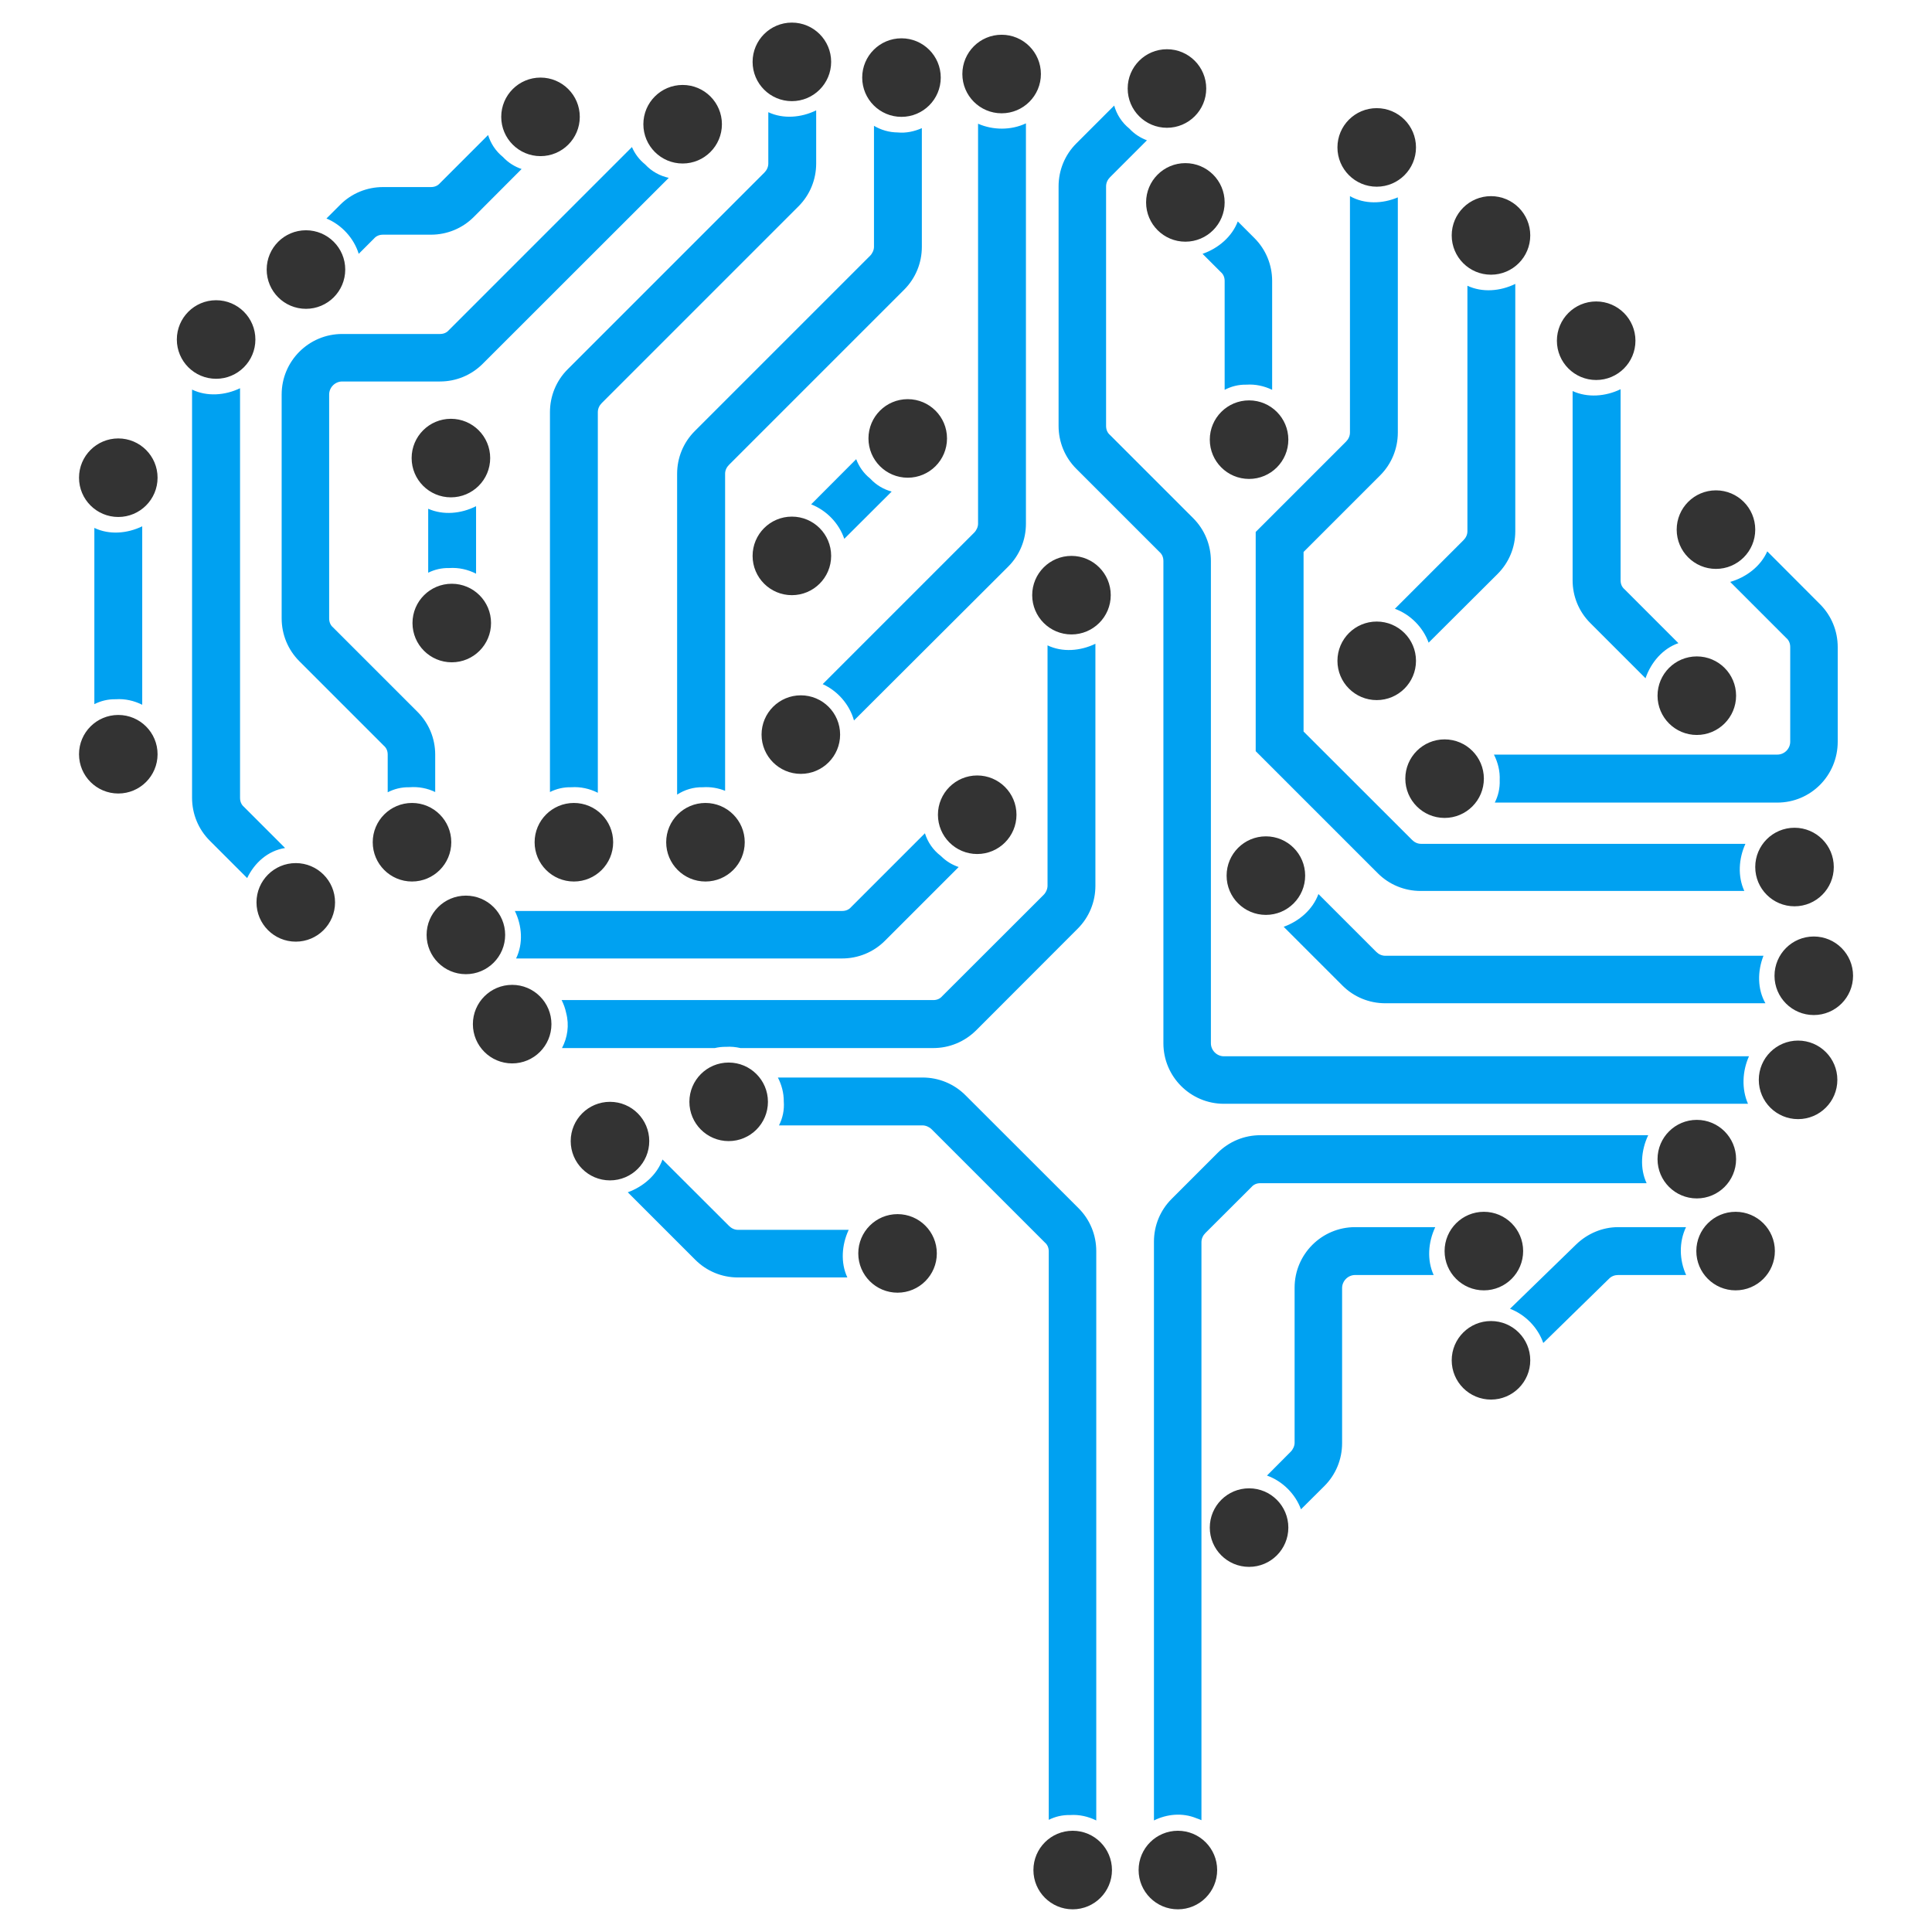
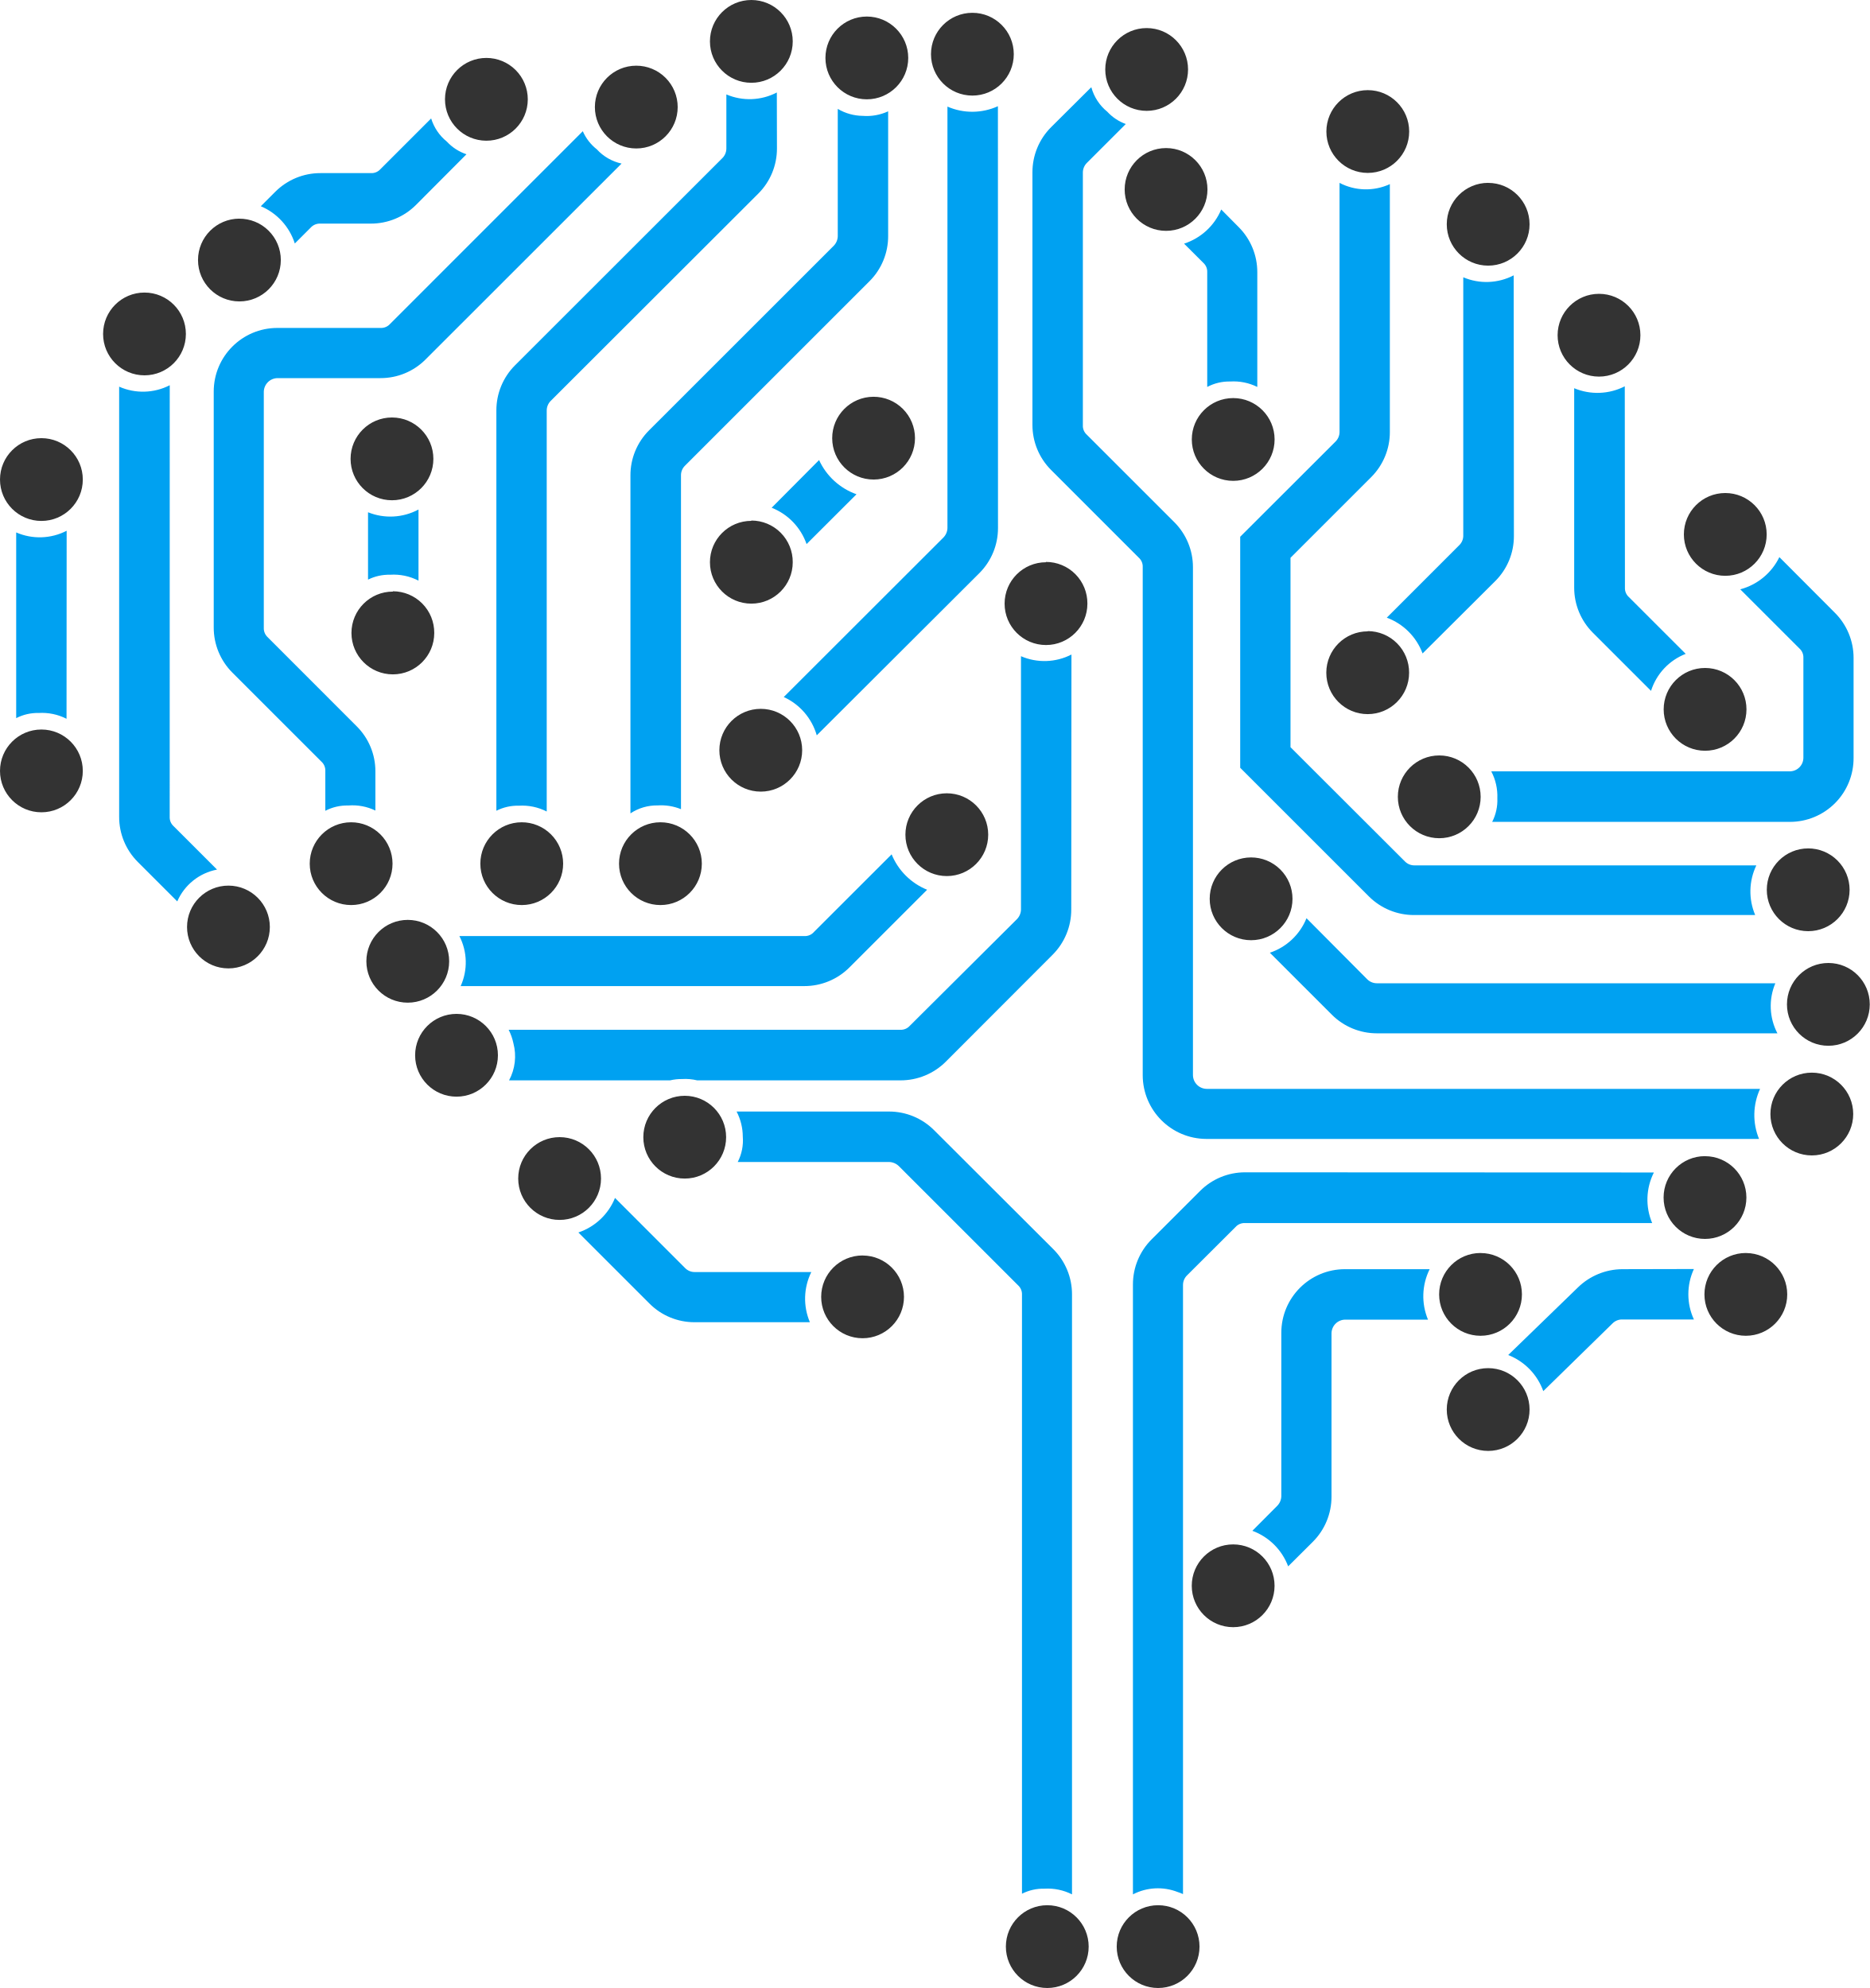
- <svg xmlns="http://www.w3.org/2000/svg" enable-background="new 0 0 515.91 728.5" height="512" id="Layer_1" version="1.1" viewBox="0 0 512 512" width="512" xml:space="preserve">
-   <defs id="defs7" />
-   <g id="g16269" transform="matrix(1.040851,0,0,1.040851,22854.966,-28729.63)">
-     <path d="m -21674.281,28076.938 -9.657,9.656 c -2.9,2.9 -4.5,6.806 -4.5,10.906 l 0,61 c 0,4.1 1.6,8.006 4.5,10.906 l 21.188,21.188 c 0.7,0.6 1,1.412 1,2.312 l 0,122.782 c 0,8.5 6.906,15.406 15.406,15.406 l 133.438,0 c -1.654,-3.759 -1.456,-8.289 0.25,-12.094 l -133.688,0 c -1.8,0 -3.312,-1.513 -3.312,-3.312 l 0,-122.782 c 0,-4.1 -1.6,-8.006 -4.5,-10.906 l -21.188,-21.188 c -0.7,-0.599 -1,-1.412 -1,-2.312 l 0,-61 c 0,-0.9 0.4,-1.713 1,-2.312 l 9.406,-9.407 c -1.637,-0.607 -3.172,-1.571 -4.468,-2.969 -1.98,-1.598 -3.237,-3.649 -3.875,-5.874 z m -75.875,1.218 c -3.82,1.872 -8.39,2.248 -12.188,0.469 l 0,13.063 c 0,0.899 -0.4,1.712 -1,2.312 l -50.094,50.094 c -2.9,2.9 -4.5,6.806 -4.5,10.906 l 0,96.719 c 1.628,-0.817 3.459,-1.268 5.438,-1.219 2.375,-0.166 4.691,0.375 6.75,1.406 l 0,-96.906 c 0,-0.9 0.4,-1.713 1,-2.312 l 50.094,-50.094 c 2.9,-2.9 4.5,-6.807 4.5,-10.906 z m 53.406,3.313 c -3.806,1.792 -8.38,1.759 -12.188,0.09 l 0,101.844 c 0,0.8 -0.4,1.682 -1,2.282 l -38.562,38.562 c 3.822,1.729 6.846,5.189 7.969,9.25 l 39.281,-39.188 c 2.9,-2.9 4.5,-6.806 4.5,-10.906 z m -38.688,0.625 0,30.812 c 0,0.8 -0.4,1.682 -1,2.282 l -44.624,44.624 c -2.901,2.901 -4.5,6.776 -4.5,10.876 l 0,81.687 c 1.893,-1.218 4.112,-1.936 6.562,-1.875 1.967,-0.137 3.884,0.201 5.656,0.906 l 0,-80.718 c 0,-0.9 0.4,-1.682 1,-2.282 l 44.594,-44.594 c 2.9,-2.9 4.5,-6.806 4.5,-10.906 l 0,-30.218 c -1.95,0.848 -4.051,1.305 -6.156,1.093 -2.207,-0.02 -4.249,-0.64 -6.032,-1.687 z m -98.25,2.344 -12.25,12.25 c -0.599,0.7 -1.412,1 -2.312,1 l -12.188,0 c -4.1,0 -8.006,1.599 -10.906,4.5 l -3.5,3.5 c 3.863,1.613 6.972,4.98 8.219,9 l 3.875,-3.876 c 0.6,-0.7 1.412,-1 2.312,-1 l 12.188,0 c 4.1,0 8.006,-1.599 10.906,-4.5 l 12.188,-12.218 c -1.748,-0.597 -3.378,-1.586 -4.75,-3.063 -1.896,-1.533 -3.122,-3.477 -3.782,-5.593 z m 36.626,3.062 -46.594,46.594 c -0.6,0.7 -1.381,1 -2.282,1 l -24.906,0 c -8.5,0 -15.406,6.906 -15.406,15.406 l 0,57 c 0,4.1 1.6,8.006 4.5,10.906 l 21.5,21.5 c 0.7,0.6 1,1.381 1,2.282 l 0,9.593 c 1.653,-0.848 3.501,-1.326 5.531,-1.281 2.392,-0.186 4.611,0.277 6.563,1.219 l 0,-9.531 c 0,-4.101 -1.6,-7.975 -4.5,-10.876 l -21.5,-21.5 c -0.7,-0.599 -1,-1.412 -1,-2.312 l 0,-57 c 0,-1.8 1.512,-3.312 3.312,-3.312 l 24.906,0 c 4.101,0 7.975,-1.6 10.876,-4.5 l 47.374,-47.344 c -2.236,-0.496 -4.326,-1.6 -6.031,-3.438 -1.538,-1.243 -2.63,-2.746 -3.343,-4.406 z m 182.812,12.5 0,60.188 c 0,0.899 -0.4,1.712 -1,2.312 l -23,23 0,55.812 31.094,31.094 c 2.9,2.9 6.806,4.5 10.906,4.5 l 82.406,0 c -1.711,-3.717 -1.445,-8.216 0.282,-12 l -82.594,0 c -0.9,0 -1.682,-0.4 -2.282,-1 l -27.624,-27.594 0,-45.718 19.5,-19.5 c 2.9,-2.9 4.5,-6.807 4.5,-10.906 l 0,-59.876 c -3.923,1.668 -8.502,1.787 -12.188,-0.312 z m -28.562,6.438 c -1.469,3.892 -4.963,6.856 -8.969,8.25 l 4.625,4.624 c 0.7,0.6 1,1.382 1,2.282 l 0,27.718 c 1.662,-0.861 3.526,-1.362 5.562,-1.312 2.295,-0.16 4.526,0.35 6.532,1.312 l 0,-27.718 c 0,-4.1 -1.6,-8.006 -4.5,-10.906 z m 70.656,15.906 c -3.82,1.871 -8.39,2.248 -12.188,0.468 l 0,62.5 c 0,0.9 -0.4,1.682 -1,2.282 l -17.468,17.468 c 3.934,1.432 7.159,4.691 8.593,8.626 l 17.563,-17.5 c 2.9,-2.901 4.5,-6.776 4.5,-10.876 z m -324.688,26.562 c -3.842,1.85 -8.429,2.175 -12.218,0.344 l 0,103.938 c 0,4.1 1.599,8.006 4.5,10.906 l 9.531,9.531 c 1.87,-3.897 5.289,-6.974 9.656,-7.656 l -10.469,-10.469 c -0.7,-0.6 -1,-1.412 -1,-2.312 z m 351.5,0.25 c -3.829,1.86 -8.419,2.217 -12.218,0.469 l 0,48.187 c 0,4.101 1.599,7.975 4.5,10.876 l 14.062,14.062 c 1.402,-4.048 4.388,-7.558 8.375,-8.938 l -13.719,-13.718 c -0.7,-0.6 -1,-1.381 -1,-2.282 z m -194.625,17.813 -11.469,11.5 c 3.899,1.519 7.093,4.812 8.438,8.781 l 12.062,-12.031 c -2.023,-0.552 -3.907,-1.63 -5.468,-3.313 -1.701,-1.369 -2.863,-3.081 -3.563,-4.937 z m -96.781,11.969 c -3.791,1.928 -8.364,2.353 -12.188,0.656 l 0,16.281 c 1.606,-0.789 3.401,-1.236 5.344,-1.187 2.413,-0.167 4.764,0.378 6.844,1.437 z m -85,5.124 c -3.833,1.857 -8.397,2.224 -12.188,0.407 l 0,44.875 c 1.631,-0.819 3.448,-1.292 5.438,-1.25 2.375,-0.166 4.691,0.375 6.75,1.406 z m 413.75,6.376 c -1.685,3.822 -5.355,6.601 -9.438,7.781 l 14.282,14.281 c 0.7,0.6 1,1.412 1,2.312 l 0,24.094 c 0,1.8 -1.482,3.282 -3.282,3.282 l -72.156,0 c 1.015,1.995 1.574,4.214 1.469,6.5 0.08,2.091 -0.385,4.01 -1.25,5.718 l 71.937,0 c 8.5,0 15.376,-6.9 15.376,-15.5 l 0,-24.094 c 0,-4.1 -1.6,-8.006 -4.5,-10.906 z m -171.062,23.531 c -3.834,1.852 -8.4,2.217 -12.188,0.406 l 0,61.219 c 0,0.8 -0.4,1.712 -1,2.312 l -25.812,25.782 c -0.6,0.7 -1.382,1 -2.282,1 l -94.625,0 c 0.524,1.038 0.922,2.138 1.157,3.281 0.833,3.163 0.331,6.275 -1.063,8.937 l 38.906,0 c 0.917,-0.213 1.873,-0.333 2.875,-0.312 1.251,-0.09 2.47,0.04 3.656,0.312 l 49.094,0 c 4.1,0 8,-1.594 11,-4.594 l 25.782,-25.812 c 2.9,-2.9 4.5,-6.806 4.5,-10.906 z m -43.407,48.25 -18.781,18.781 c -0.6,0.7 -1.412,1 -2.312,1 l -83.313,0 c 1.846,3.778 2.158,8.282 0.313,12.094 l 83,0 c 4.1,0 8.006,-1.6 10.906,-4.5 l 18.781,-18.782 c -1.652,-0.555 -3.199,-1.471 -4.531,-2.812 -2.045,-1.551 -3.362,-3.566 -4.063,-5.781 z m 100.188,15.469 c -1.426,3.921 -4.864,6.91 -8.844,8.343 l 14.969,14.969 c 2.9,2.9 6.806,4.5 10.906,4.5 l 96.781,0 c -2.063,-3.622 -2.04,-8.156 -0.5,-12.094 l -96.281,0 c -0.9,0 -1.713,-0.4 -2.312,-1 z m -137.625,46.718 c 0.953,1.861 1.511,3.916 1.5,6.063 0.174,2.23 -0.292,4.293 -1.219,6.125 l 36.563,0 c 0.799,0 1.712,0.4 2.312,1 l 28.812,28.812 c 0.701,0.6 1,1.381 1,2.282 l 0,144.718 c 1.628,-0.817 3.459,-1.267 5.438,-1.218 2.33,-0.161 4.605,0.366 6.656,1.374 l 0,-144.968 c 0,-4.1 -1.6,-8.006 -4.5,-10.906 l -28.812,-28.782 c -2.9,-2.9 -6.807,-4.5 -10.906,-4.5 z m 122.844,14.688 c -4.101,0 -7.975,1.6 -10.876,4.5 l -11.718,11.718 c -2.9,2.901 -4.5,6.776 -4.5,10.876 l 0,147.374 c 3.316,-1.641 7.246,-2.026 10.812,-0.562 0.445,0.136 0.866,0.319 1.282,0.5 l 0,-147.188 c 0,-0.899 0.4,-1.712 1,-2.312 l 11.718,-11.688 c 0.6,-0.7 1.381,-1 2.282,-1 l 98.343,0 c -1.771,-3.787 -1.42,-8.372 0.407,-12.218 z m -152.219,6.187 c -1.417,3.912 -4.855,6.909 -8.844,8.344 l 17.187,17.187 c 2.901,2.901 6.776,4.5 10.876,4.5 l 27.843,0 c -1.756,-3.754 -1.44,-8.3 0.344,-12.124 l -28.187,0 c -0.9,0 -1.682,-0.401 -2.282,-1 z m 176.343,17.219 c -8.5,0 -15.406,6.906 -15.406,15.406 l 0,39.5 c 0,0.8 -0.4,1.682 -1,2.282 l -6.031,6.062 c 3.949,1.417 7.209,4.653 8.656,8.594 l 5.969,-5.938 c 2.9,-2.9 4.5,-6.806 4.5,-10.906 l 0,-39.5 c 0,-1.8 1.513,-3.312 3.312,-3.312 l 20,0 c -1.74,-3.776 -1.406,-8.358 0.407,-12.188 z m 67,0 c -4,0 -7.818,1.606 -10.718,4.406 l -16.844,16.375 c 3.905,1.502 7.102,4.776 8.469,8.719 l 16.781,-16.406 c 0.6,-0.6 1.412,-0.906 2.312,-0.906 l 17.282,0 c -1.735,-3.807 -1.864,-8.353 -0.03,-12.188 z" id="path813" style="fill:#00a1f1;fill-opacity:1" transform="translate(0,-448)" />
-     <path d="m -21756.344,28055.812 c -5.523,0 -10,4.478 -10,10 0,5.523 4.477,10 10,10 5.523,0 10,-4.477 10,-10 0,-5.522 -4.477,-10 -10,-10 z m 53.406,3.094 c -5.522,0 -10,4.477 -10,10 0,5.523 4.478,10 10,10 5.523,0 10,-4.477 10,-10 0,-5.523 -4.477,-10 -10,-10 z m -25.5,0.906 c -5.522,0 -10,4.478 -10,10 0,5.523 4.478,10 10,10 5.523,0 10,-4.477 10,-10 0,-5.522 -4.477,-10 -10,-10 z m 67.594,2.782 c -5.523,0 -10,4.477 -10,10 0,5.523 4.477,10 10,10 5.523,0 10,-4.477 10,-10 0,-5.523 -4.477,-10 -10,-10 z m -159.5,7.218 c -5.523,0 -10,4.478 -10,10 0,5.523 4.477,10 10,10 5.523,0 10,-4.477 10,-10 0,-5.522 -4.477,-10 -10,-10 z m 36.188,1.876 c -5.523,0 -10,4.477 -10,10 0,5.522 4.477,10 10,10 5.523,0 10,-4.478 10,-10 0,-5.523 -4.477,-10 -10,-10 z m 176.718,5.906 c -5.522,0 -10,4.477 -10,10 0,5.523 4.478,10 10,10 5.523,0 10,-4.477 10,-10 0,-5.523 -4.477,-10 -10,-10 z m -48.718,14 c -5.523,0 -10,4.477 -10,10 0,5.523 4.477,10 10,10 5.523,0 10,-4.477 10,-10 0,-5.523 -4.477,-10 -10,-10 z m 77.812,8.406 c -5.523,0 -10,4.477 -10,10 0,5.523 4.477,10 10,10 5.523,0 10,-4.477 10,-10 0,-5.523 -4.477,-10 -10,-10 z m -301.718,8.688 c -5.523,0 -10,4.477 -10,10 0,5.522 4.477,10 10,10 5.522,0 10,-4.478 10,-10 0,-5.523 -4.478,-10 -10,-10 z m -22.876,17.812 c -5.522,0 -10,4.477 -10,10 0,5.523 4.478,10 10,10 5.523,0 10,-4.477 10,-10 0,-5.523 -4.477,-10 -10,-10 z m 351.376,0.312 c -5.523,0 -10,4.478 -10,10 0,5.523 4.477,10 10,10 5.522,0 10,-4.477 10,-10 0,-5.522 -4.478,-10 -10,-10 z m -175.282,24.876 c -5.523,0 -10,4.477 -10,10 0,5.522 4.477,10 10,10 5.523,0 10,-4.478 10,-10 0,-5.523 -4.477,-10 -10,-10 z m 86.906,0.312 c -5.522,0 -10,4.477 -10,10 0,5.523 4.478,10 10,10 5.523,0 10,-4.477 10,-10 0,-5.523 -4.477,-10 -10,-10 z m -203.218,4.688 c -5.523,0 -10,4.477 -10,10 0,5.522 4.477,10 10,10 5.523,0 10,-4.478 10,-10 0,-5.523 -4.477,-10 -10,-10 z m -84.688,5 c -5.523,0 -10,4.477 -10,10 0,5.522 4.477,10 10,10 5.523,0 10,-4.478 10,-10 0,-5.523 -4.477,-10 -10,-10 z m 406.782,13.218 c -5.523,0 -10,4.477 -10,10 0,5.523 4.477,10 10,10 5.522,0 10,-4.477 10,-10 0,-5.523 -4.478,-10 -10,-10 z m -235.282,6.688 c -5.523,0 -10,4.477 -10,10 0,5.523 4.477,10 10,10 5.523,0 10,-4.477 10,-10 0,-5.523 -4.477,-10 -10,-10 z m 71.188,10 c -5.523,0 -10,4.477 -10,10 0,5.523 4.477,10 10,10 5.523,0 10,-4.477 10,-10 0,-5.523 -4.477,-10 -10,-10 z m -157.782,7.094 c -5.522,0 -10,4.477 -10,10 0,5.522 4.478,10 10,10 5.523,0 10,-4.478 10,-10 0,-5.523 -4.477,-10 -10,-10 z m 235.5,9.624 c -5.522,0 -10,4.478 -10,10 0,5.523 4.478,10 10,10 5.523,0 10,-4.477 10,-10 0,-5.522 -4.477,-10 -10,-10 z m 81.5,8.876 c -5.522,0 -10,4.477 -10,10 0,5.522 4.478,10 10,10 5.523,0 10,-4.478 10,-10 0,-5.523 -4.477,-10 -10,-10 z m -228.124,9.906 c -5.523,0 -10,4.477 -10,10 0,5.523 4.477,10 10,10 5.522,0 10,-4.477 10,-10 0,-5.523 -4.478,-10 -10,-10 z m -173.782,5 c -5.523,0 -10,4.477 -10,10 0,5.523 4.477,10 10,10 5.523,0 10,-4.477 10,-10 0,-5.523 -4.477,-10 -10,-10 z m 337.688,6.218 c -5.523,0 -10,4.478 -10,10 0,5.523 4.477,10 10,10 5.523,0 10,-4.477 10,-10 0,-5.522 -4.477,-10 -10,-10 z m -119,9.188 c -5.523,0 -10,4.477 -10,10 0,5.523 4.477,10 10,10 5.523,0 10,-4.477 10,-10 0,-5.523 -4.477,-10 -10,-10 z m -143.906,7 c -5.523,0 -10,4.477 -10,10 0,5.523 4.477,10 10,10 5.522,0 10,-4.477 10,-10 0,-5.523 -4.478,-10 -10,-10 z m 41.218,0 c -5.523,0 -10,4.477 -10,10 0,5.523 4.477,10 10,10 5.523,0 10,-4.477 10,-10 0,-5.523 -4.477,-10 -10,-10 z m 33.5,0 c -5.523,0 -10,4.477 -10,10 0,5.523 4.477,10 10,10 5.523,0 10,-4.477 10,-10 0,-5.523 -4.477,-10 -10,-10 z m 277.282,6.312 c -5.523,0 -10,4.478 -10,10 0,5.523 4.477,10 10,10 5.522,0 10,-4.477 10,-10 0,-5.522 -4.478,-10 -10,-10 z m -134.594,2.188 c -5.523,0 -10,4.477 -10,10 0,5.523 4.477,10 10,10 5.523,0 10,-4.477 10,-10 0,-5.523 -4.477,-10 -10,-10 z m -247,6.812 c -5.523,0 -10,4.478 -10,10 0,5.523 4.477,10 10,10 5.523,0 10,-4.477 10,-10 0,-5.522 -4.477,-10 -10,-10 z m 43.312,8.282 c -5.523,0 -10,4.477 -10,10 0,5.523 4.477,10 10,10 5.523,0 10,-4.477 10,-10 0,-5.523 -4.477,-10 -10,-10 z m 343.188,10.406 c -5.523,0 -10,4.477 -10,10 0,5.523 4.477,10 10,10 5.523,0 10,-4.477 10,-10 0,-5.523 -4.477,-10 -10,-10 z m -331.406,12.312 c -5.523,0 -10,4.478 -10,10 0,5.523 4.477,10 10,10 5.522,0 10,-4.477 10,-10 0,-5.522 -4.478,-10 -10,-10 z m 327.406,14.188 c -5.523,0 -10,4.477 -10,10 0,5.523 4.477,10 10,10 5.523,0 10,-4.477 10,-10 0,-5.523 -4.477,-10 -10,-10 z m -272.282,5.594 c -5.522,0 -10,4.477 -10,10 0,5.523 4.478,10 10,10 5.523,0 10,-4.477 10,-10 0,-5.523 -4.477,-10 -10,-10 z m -30.218,10 c -5.523,0 -10,4.477 -10,10 0,5.523 4.477,10 10,10 5.523,0 10,-4.477 10,-10 0,-5.523 -4.477,-10 -10,-10 z m 276.718,4.594 c -5.522,0 -10,4.477 -10,10 0,5.522 4.478,10 10,10 5.523,0 10,-4.478 10,-10 0,-5.523 -4.477,-10 -10,-10 z m -54.218,23.406 c -5.523,0 -10,4.477 -10,10 0,5.523 4.477,10 10,10 5.523,0 10,-4.477 10,-10 0,-5.523 -4.477,-10 -10,-10 z m 64.094,0 c -5.523,0 -10,4.477 -10,10 0,5.523 4.477,10 10,10 5.522,0 10,-4.477 10,-10 0,-5.523 -4.478,-10 -10,-10 z m -213.376,0.594 c -5.522,0 -10,4.477 -10,10 0,5.522 4.478,10 10,10 5.523,0 10,-4.478 10,-10 0,-5.523 -4.477,-10 -10,-10 z m 151.094,27.218 c -5.523,0 -10,4.477 -10,10 0,5.523 4.477,10 10,10 5.523,0 10,-4.477 10,-10 0,-5.523 -4.477,-10 -10,-10 z m -61.594,42.594 c -5.522,0 -10,4.477 -10,10 0,5.523 4.478,10 10,10 5.523,0 10,-4.477 10,-10 0,-5.523 -4.477,-10 -10,-10 z m -44.906,87.188 c -5.523,0 -10,4.477 -10,10 0,5.522 4.477,10 10,10 5.523,0 10,-4.478 10,-10 0,-5.523 -4.477,-10 -10,-10 z m 26.782,0 c -5.523,0 -10,4.477 -10,10 0,5.522 4.477,10 10,10 5.522,0 10,-4.478 10,-10 0,-5.523 -4.478,-10 -10,-10 z" id="circle901" style="fill:#333333;fill-opacity:1" transform="translate(0,-448)" />
+ <svg xmlns="http://www.w3.org/2000/svg" id="Layer_1" data-name="Layer 1" viewBox="0 0 470.14 500">
+   <defs>
+     <style>.cls-1{fill:#00a1f1;}.cls-2{fill:#333;}</style>
+   </defs>
+   <g id="g16269">
+     <path id="path813" class="cls-1" d="M295.26,28,285.21,38a16,16,0,0,0-4.68,11.35v63.49a16,16,0,0,0,4.68,11.35l22.05,22.06a3,3,0,0,1,1,2.4v127.8a16.05,16.05,0,0,0,16,16H463.23a15.76,15.76,0,0,1,.26-12.59H324.34a3.5,3.5,0,0,1-3.45-3.45V148.69a16,16,0,0,0-4.68-11.35l-22-22a3,3,0,0,1-1-2.41V49.39a3.41,3.41,0,0,1,1-2.41L304,37.19a11.76,11.76,0,0,1-4.65-3.09,12,12,0,0,1-4-6.11Zm-79,1.26a14.87,14.87,0,0,1-12.69.49v13.6a3.42,3.42,0,0,1-1,2.41L150.42,97.89a16,16,0,0,0-4.68,11.35V209.91a11.87,11.87,0,0,1,5.66-1.27,13.62,13.62,0,0,1,7,1.46V109.24a3.43,3.43,0,0,1,1-2.41L211.6,54.69a16,16,0,0,0,4.69-11.35Zm55.59,3.45a15.59,15.59,0,0,1-12.69.1v106a3.55,3.55,0,0,1-1,2.37L218,181.31a15.2,15.2,0,0,1,8.3,9.63l40.88-40.79a16,16,0,0,0,4.69-11.35Zm-40.27.65V65.42a3.57,3.57,0,0,1-1,2.38l-46.45,46.44a15.94,15.94,0,0,0-4.68,11.33v85a12,12,0,0,1,6.83-2,13.44,13.44,0,0,1,5.88.94v-84a3.35,3.35,0,0,1,1-2.38l46.41-46.41a16,16,0,0,0,4.68-11.36V34a12.87,12.87,0,0,1-6.4,1.14,12.55,12.55,0,0,1-6.28-1.76ZM129.34,35.79,116.59,48.54a3,3,0,0,1-2.4,1H101.5a16,16,0,0,0-11.35,4.69l-3.64,3.64a15.19,15.19,0,0,1,8.55,9.37l4-4a3.08,3.08,0,0,1,2.41-1h12.69a16,16,0,0,0,11.35-4.68L138.22,44.8a11.89,11.89,0,0,1-4.94-3.19,12,12,0,0,1-3.94-5.82ZM167.47,39,119,87.48a3,3,0,0,1-2.37,1H90.67a16,16,0,0,0-16,16v59.33a16,16,0,0,0,4.68,11.35l22.38,22.38a3,3,0,0,1,1,2.38v10a11.87,11.87,0,0,1,5.76-1.33,13.26,13.26,0,0,1,6.83,1.27V200a15.92,15.92,0,0,0-4.69-11.32L88.26,166.29a3.08,3.08,0,0,1-1-2.41V104.55a3.5,3.5,0,0,1,3.45-3.45H116.6a15.93,15.93,0,0,0,11.32-4.68l49.3-49.28A11.88,11.88,0,0,1,171,43.56,11.77,11.77,0,0,1,167.47,39ZM357.75,52v62.65a3.42,3.42,0,0,1-1,2.4L332.77,141v58.1l32.36,32.36a16,16,0,0,0,11.35,4.68h85.78a15.18,15.18,0,0,1,.29-12.49h-86a3.3,3.3,0,0,1-2.37-1l-28.76-28.72V146.29l20.3-20.3a16,16,0,0,0,4.68-11.35V52.31A14.4,14.4,0,0,1,357.75,52ZM328,58.69a15.2,15.2,0,0,1-9.34,8.59l4.82,4.81a3,3,0,0,1,1,2.37v28.86a11.82,11.82,0,0,1,5.79-1.37,13.42,13.42,0,0,1,6.8,1.37V74.46a16,16,0,0,0-4.69-11.35Zm73.54,16.56a14.89,14.89,0,0,1-12.68.49v65.05a3.31,3.31,0,0,1-1.05,2.37l-18.18,18.19a15.25,15.25,0,0,1,9,9l18.28-18.21a15.92,15.92,0,0,0,4.68-11.32ZM63.61,102.89a14.79,14.79,0,0,1-12.72.36V211.44a16,16,0,0,0,4.69,11.35l9.92,9.92a13.71,13.71,0,0,1,10-8l-10.9-10.9a3,3,0,0,1-1-2.4Zm365.86.27a15.12,15.12,0,0,1-12.72.48V153.8a16,16,0,0,0,4.68,11.32l14.64,14.64a14.76,14.76,0,0,1,8.72-9.31l-14.28-14.27a3,3,0,0,1-1-2.38ZM226.89,121.7l-11.93,12a15.22,15.22,0,0,1,8.78,9.14l12.55-12.53a16.36,16.36,0,0,1-9.4-8.58ZM126.16,134.15a15,15,0,0,1-12.69.69v16.94a11.85,11.85,0,0,1,5.56-1.23,13.6,13.6,0,0,1,7.13,1.49Zm-88.47,5.34a14.79,14.79,0,0,1-12.69.42v46.71a11.77,11.77,0,0,1,5.66-1.3,13.57,13.57,0,0,1,7,1.46Zm430.65,6.63a15.29,15.29,0,0,1-9.83,8.1l14.87,14.87a3,3,0,0,1,1,2.4v25.08A3.43,3.43,0,0,1,471,200H395.9a13.46,13.46,0,0,1,1.53,6.76,12,12,0,0,1-1.3,5.95H471a16,16,0,0,0,16-16.13V171.49a16,16,0,0,0-4.68-11.35Zm-178,24.5a14.87,14.87,0,0,1-12.69.42v63.72a3.57,3.57,0,0,1-1,2.4L249.69,264a3,3,0,0,1-2.37,1H148.83a13.77,13.77,0,0,1,1.2,3.42,12.8,12.8,0,0,1-1.1,9.3h40.49a12.24,12.24,0,0,1,3-.33,12.72,12.72,0,0,1,3.81.33h51.1A16.07,16.07,0,0,0,258.77,273l26.83-26.87a16,16,0,0,0,4.69-11.35Zm-45.18,50.22-19.55,19.54a3,3,0,0,1-2.41,1.05H136.44a14.47,14.47,0,0,1,.32,12.58h86.39a16,16,0,0,0,11.35-4.68l19.55-19.55a16.19,16.19,0,0,1-8.94-8.94Zm104.28,16.1a15.09,15.09,0,0,1-9.21,8.68l15.58,15.58a16,16,0,0,0,11.36,4.69H467.85a14.78,14.78,0,0,1-.52-12.59H367.12a3.43,3.43,0,0,1-2.41-1ZM206.14,285.56a13.73,13.73,0,0,1,1.56,6.31,11.88,11.88,0,0,1-1.27,6.38h38.06a3.66,3.66,0,0,1,2.41,1l30,30a3,3,0,0,1,1,2.37V482.29a11.87,11.87,0,0,1,5.66-1.27,13.51,13.51,0,0,1,6.92,1.43V331.55a16,16,0,0,0-4.68-11.35l-30-29.95a16,16,0,0,0-11.35-4.69ZM334,300.85a15.92,15.92,0,0,0-11.32,4.69l-12.2,12.19a16,16,0,0,0-4.68,11.32v153.4a13.67,13.67,0,0,1,11.25-.59,11.28,11.28,0,0,1,1.34.52V329.18a3.38,3.38,0,0,1,1-2.4l12.2-12.17a3,3,0,0,1,2.37-1H436.36a15.12,15.12,0,0,1,.43-12.72Zm-158.43,6.44a15.13,15.13,0,0,1-9.21,8.69l17.89,17.89a15.92,15.92,0,0,0,11.32,4.68h29a15.14,15.14,0,0,1,.36-12.62H195.57a3.3,3.3,0,0,1-2.37-1Zm183.54,17.92a16,16,0,0,0-16,16v41.11a3.57,3.57,0,0,1-1,2.38l-6.28,6.31a15.21,15.21,0,0,1,9,8.94l6.21-6.18a16,16,0,0,0,4.69-11.35V341.35a3.48,3.48,0,0,1,3.44-3.45h20.82a15.27,15.27,0,0,1,.42-12.69Zm69.74,0a16.12,16.12,0,0,0-11.16,4.59l-17.53,17a15.27,15.27,0,0,1,8.82,9.08l17.46-17.08a3.36,3.36,0,0,1,2.41-.94h18a15.13,15.13,0,0,1,0-12.69Z" transform="translate(-20.93 -6)" />
+     <path id="circle901" class="cls-2" d="M209.85,6a10.41,10.41,0,1,0,10.41,10.41A10.41,10.41,0,0,0,209.85,6Zm55.58,3.22a10.41,10.41,0,1,0,10.41,10.41A10.41,10.41,0,0,0,265.43,9.22Zm-26.54.94A10.41,10.41,0,1,0,249.3,20.57,10.42,10.42,0,0,0,238.89,10.16Zm70.36,2.9a10.41,10.41,0,1,0,10.41,10.4A10.41,10.41,0,0,0,309.25,13.06Zm-166,7.51A10.41,10.41,0,1,0,153.64,31,10.41,10.41,0,0,0,143.23,20.57Zm37.67,1.95a10.41,10.41,0,1,0,10.41,10.41A10.41,10.41,0,0,0,180.9,22.52Zm183.94,6.15a10.41,10.41,0,1,0,10.4,10.41A10.41,10.41,0,0,0,364.84,28.67ZM314.13,43.24a10.41,10.41,0,1,0,10.41,10.41A10.41,10.41,0,0,0,314.13,43.24Zm81,8.75A10.41,10.41,0,1,0,405.53,62.4,10.41,10.41,0,0,0,395.12,52Zm-314,9a10.41,10.41,0,1,0,10.41,10.4A10.4,10.4,0,0,0,81.07,61ZM57.26,79.58A10.41,10.41,0,1,0,67.67,90,10.41,10.41,0,0,0,57.26,79.58ZM423,79.9A10.41,10.41,0,1,0,433.4,90.31,10.4,10.4,0,0,0,423,79.9ZM240.55,105.79A10.41,10.41,0,1,0,251,116.2,10.41,10.41,0,0,0,240.55,105.79Zm90.46.33a10.41,10.41,0,1,0,10.41,10.41A10.41,10.41,0,0,0,331,106.12ZM119.49,111a10.41,10.41,0,1,0,10.41,10.41A10.41,10.41,0,0,0,119.49,111Zm-88.15,5.2a10.41,10.41,0,1,0,10.41,10.41A10.41,10.41,0,0,0,31.34,116.2ZM454.74,130a10.41,10.41,0,1,0,10.41,10.41A10.41,10.41,0,0,0,454.74,130Zm-244.89,7a10.41,10.41,0,1,0,10.41,10.41A10.41,10.41,0,0,0,209.85,136.92Zm74.09,10.41a10.41,10.41,0,1,0,10.41,10.41A10.41,10.41,0,0,0,283.94,147.33Zm-164.22,7.38a10.41,10.41,0,1,0,10.4,10.41A10.41,10.41,0,0,0,119.72,154.71Zm245.12,10a10.41,10.41,0,1,0,10.4,10.41A10.41,10.41,0,0,0,364.84,164.73ZM449.67,174a10.41,10.41,0,1,0,10.4,10.41A10.41,10.41,0,0,0,449.67,174ZM212.22,184.28a10.41,10.41,0,1,0,10.41,10.41A10.41,10.41,0,0,0,212.22,184.28Zm-180.88,5.2a10.41,10.41,0,1,0,10.41,10.41A10.41,10.41,0,0,0,31.34,189.48ZM382.83,196a10.41,10.41,0,1,0,10.4,10.41A10.41,10.41,0,0,0,382.83,196ZM259,205.52a10.41,10.41,0,1,0,10.41,10.41A10.41,10.41,0,0,0,259,205.52Zm-149.78,7.29a10.41,10.41,0,1,0,10.41,10.4A10.41,10.41,0,0,0,109.18,212.81Zm42.9,0a10.41,10.41,0,1,0,10.41,10.4A10.41,10.41,0,0,0,152.08,212.81Zm34.87,0a10.41,10.41,0,1,0,10.41,10.4A10.41,10.41,0,0,0,187,212.81Zm288.61,6.57A10.41,10.41,0,1,0,486,229.79,10.41,10.41,0,0,0,475.56,219.38Zm-140.09,2.27a10.41,10.41,0,1,0,10.41,10.41A10.41,10.41,0,0,0,335.47,221.65ZM78.38,228.74a10.41,10.41,0,1,0,10.4,10.41A10.42,10.42,0,0,0,78.38,228.74Zm45.08,8.62a10.41,10.41,0,1,0,10.41,10.41A10.41,10.41,0,0,0,123.46,237.36ZM480.67,248.2a10.41,10.41,0,1,0,10.4,10.4A10.4,10.4,0,0,0,480.67,248.2ZM135.72,261a10.41,10.41,0,1,0,10.41,10.41A10.41,10.41,0,0,0,135.72,261ZM476.5,275.78a10.41,10.41,0,1,0,10.41,10.41A10.41,10.41,0,0,0,476.5,275.78ZM193.1,281.6A10.41,10.41,0,1,0,203.51,292,10.41,10.41,0,0,0,193.1,281.6ZM161.64,292a10.41,10.41,0,1,0,10.41,10.41A10.41,10.41,0,0,0,161.64,292Zm288,4.78a10.41,10.41,0,1,0,10.41,10.41A10.41,10.41,0,0,0,449.67,296.79Zm-56.44,24.36a10.41,10.41,0,1,0,10.41,10.41A10.4,10.4,0,0,0,393.23,321.15Zm66.72,0a10.41,10.41,0,1,0,10.4,10.41A10.41,10.41,0,0,0,460,321.15Zm-222.1.62a10.41,10.41,0,1,0,10.41,10.41A10.42,10.42,0,0,0,237.85,321.77ZM395.12,350.1a10.41,10.41,0,1,0,10.41,10.41A10.41,10.41,0,0,0,395.12,350.1ZM331,394.43a10.41,10.41,0,1,0,10.41,10.41A10.41,10.41,0,0,0,331,394.43Zm-46.74,90.75a10.41,10.41,0,1,0,10.41,10.41A10.41,10.41,0,0,0,284.27,485.18Zm27.87,0a10.41,10.41,0,1,0,10.41,10.41A10.41,10.41,0,0,0,312.14,485.18Z" transform="translate(-20.93 -6)" />
  </g>
</svg>
